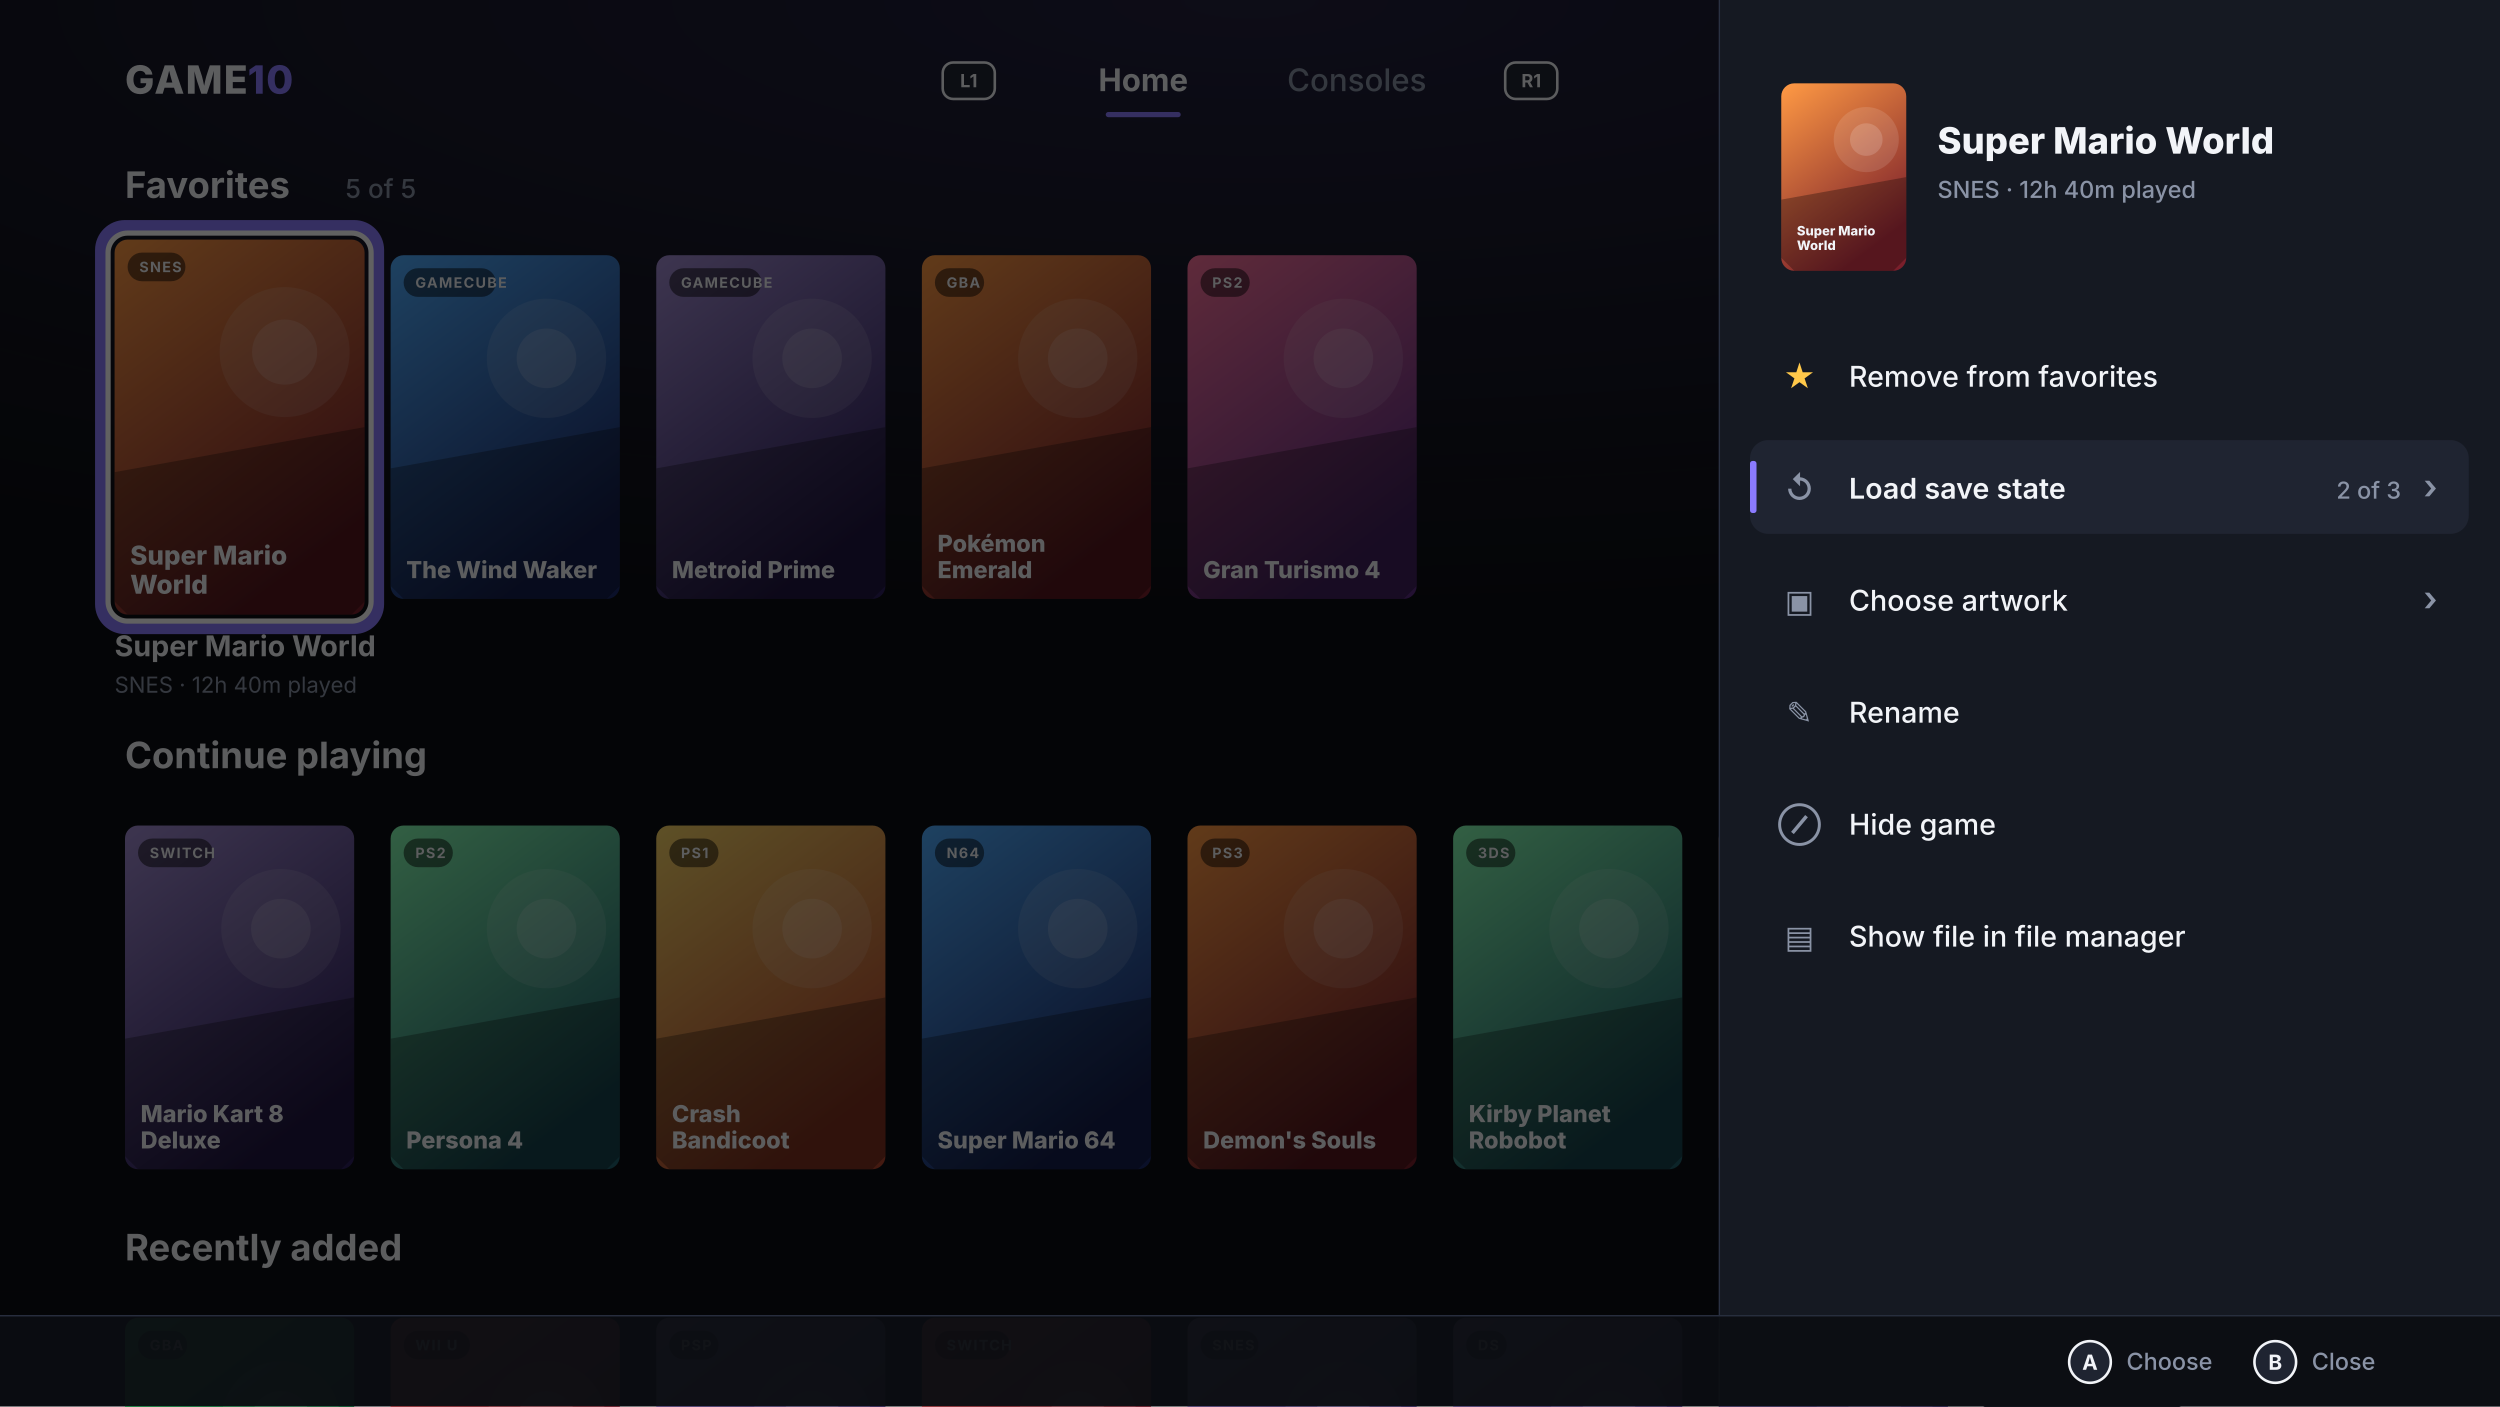
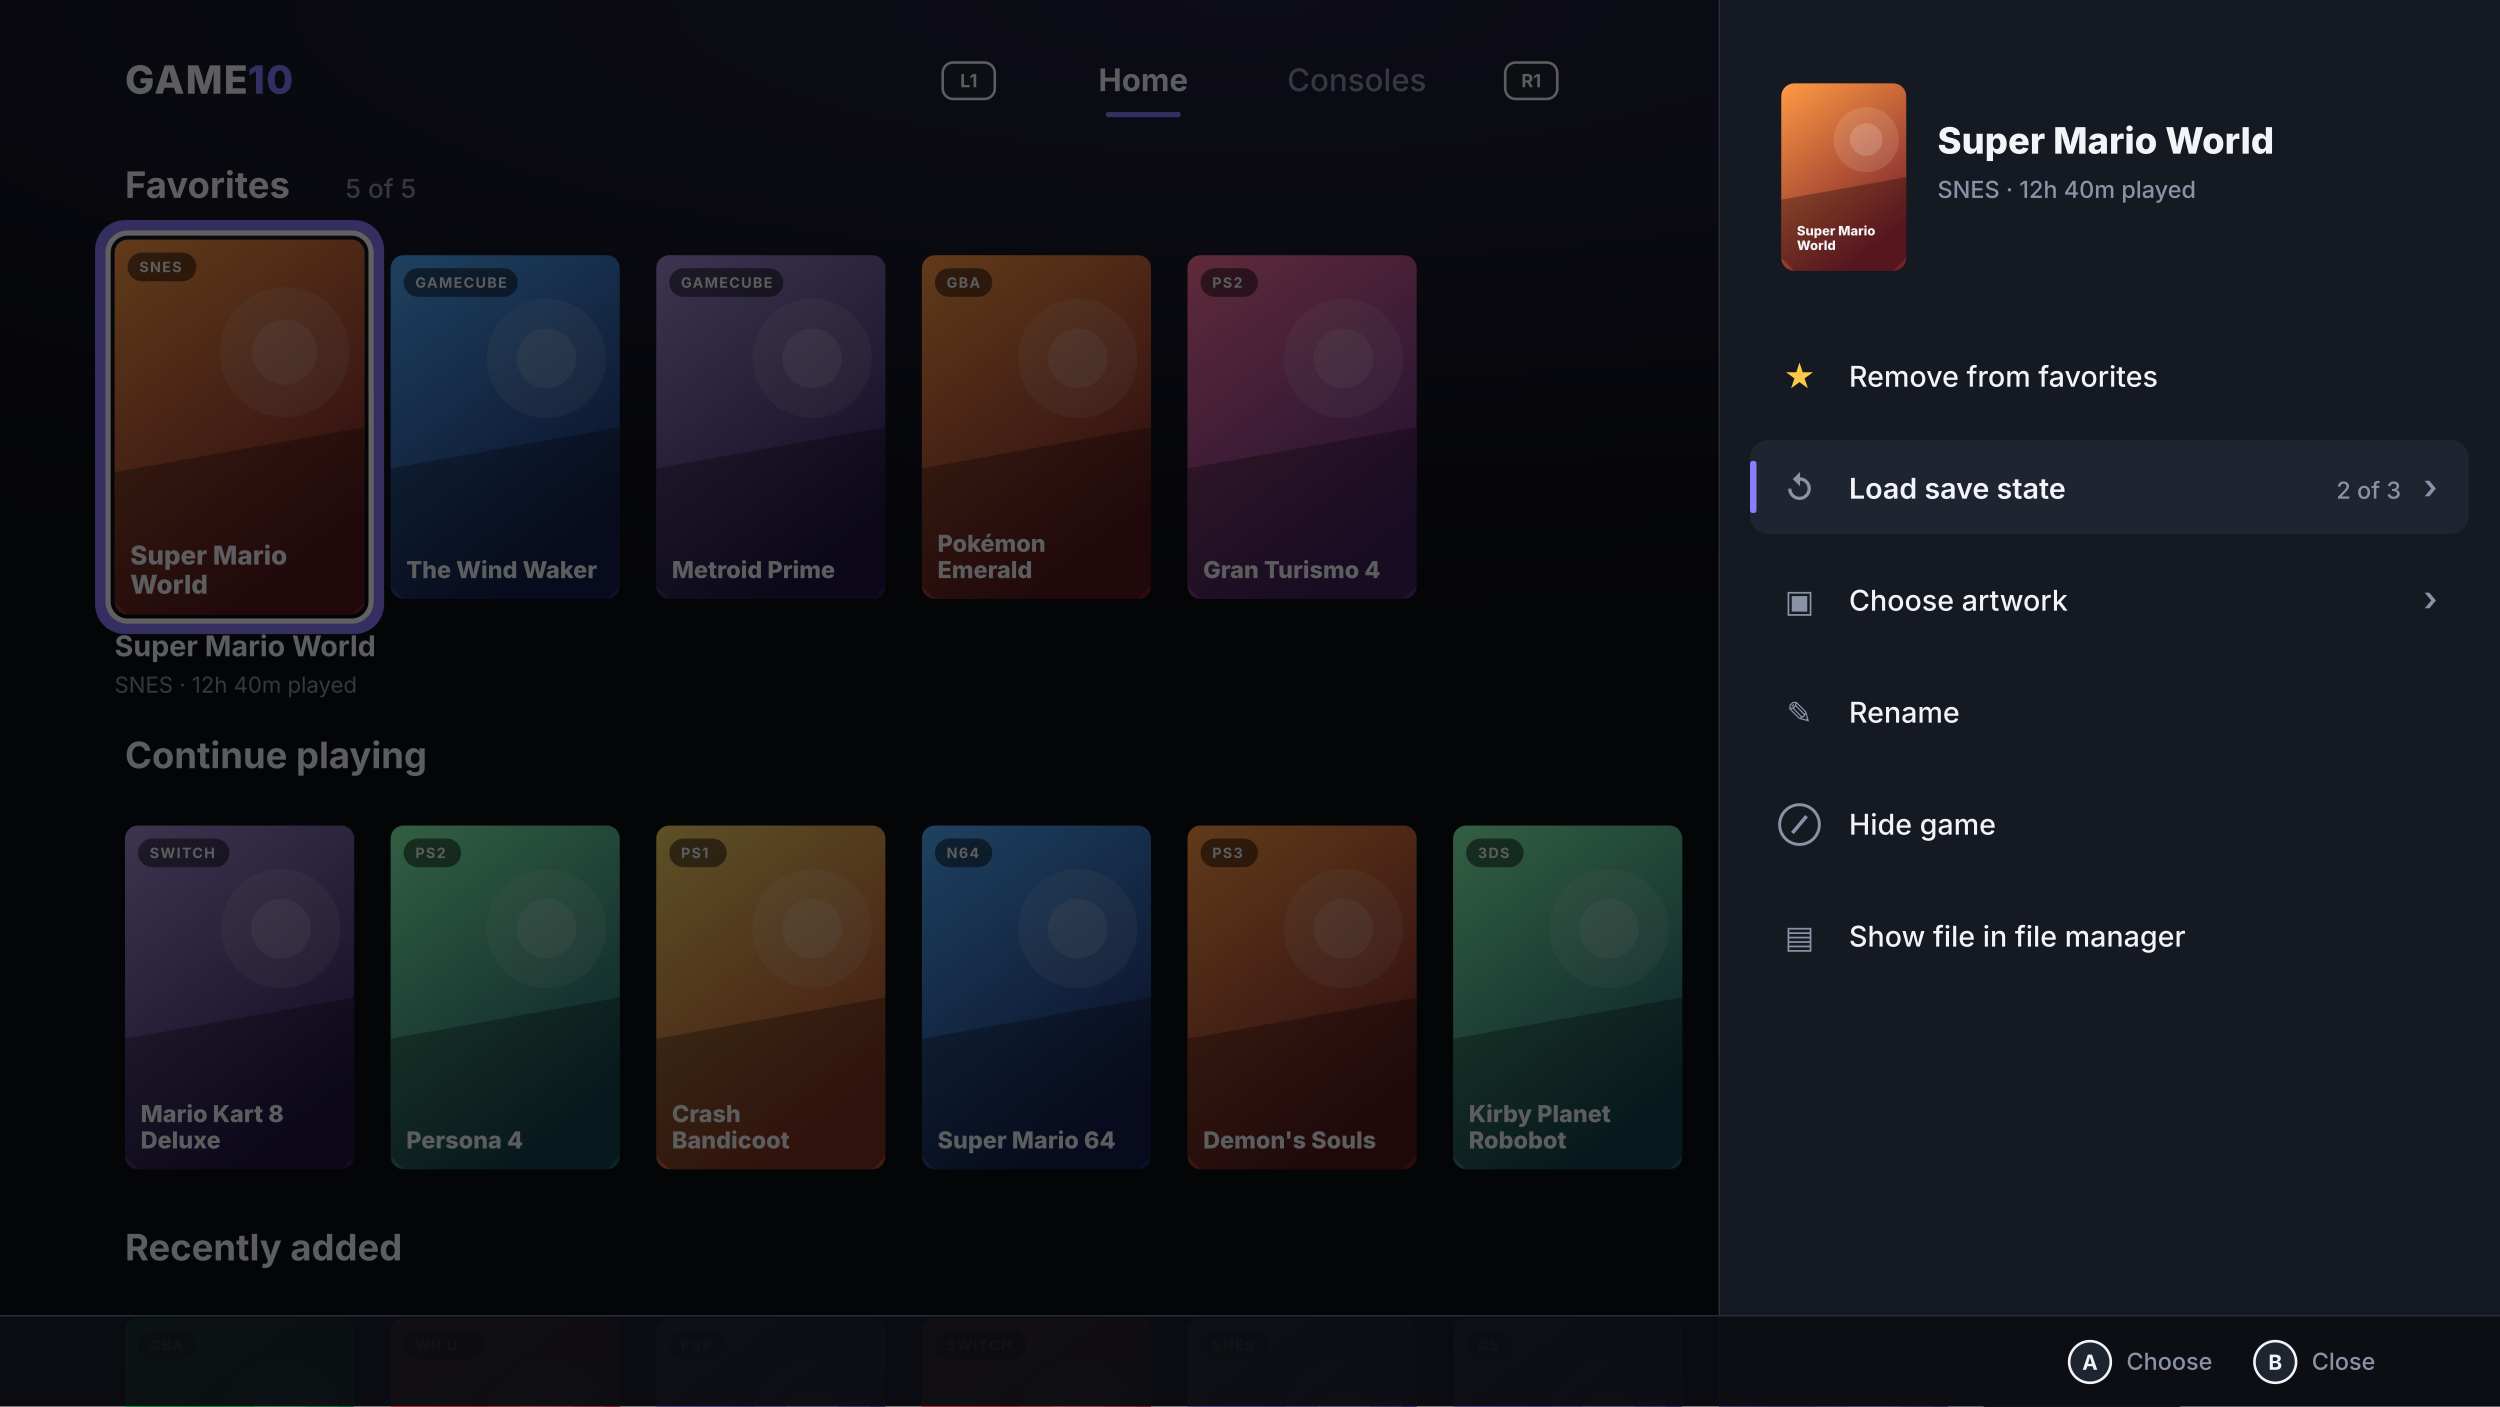
<svg xmlns="http://www.w3.org/2000/svg" width="1920" height="1080" viewBox="0 0 1920 1080">
  <defs>
    <radialGradient id="rg1" cx="0.5" cy="0" r="0.9">
      <stop offset="0" stop-color="#8B7BFF" stop-opacity="0.18" />
      <stop offset="1" stop-color="#8B7BFF" stop-opacity="0" />
    </radialGradient>
    <linearGradient id="lg2" x1="0" y1="0" x2="0.5" y2="1">
      <stop offset="0" stop-color="#FF9A44" stop-opacity="1" />
      <stop offset="1" stop-color="#7A1F2B" stop-opacity="1" />
    </linearGradient>
    <linearGradient id="lg3" x1="0" y1="0" x2="0.5" y2="1">
      <stop offset="0" stop-color="#4FACFE" stop-opacity="1" />
      <stop offset="1" stop-color="#1B2A6B" stop-opacity="1" />
    </linearGradient>
    <linearGradient id="lg4" x1="0" y1="0" x2="0.5" y2="1">
      <stop offset="0" stop-color="#A18CD1" stop-opacity="1" />
      <stop offset="1" stop-color="#2E1F5E" stop-opacity="1" />
    </linearGradient>
    <linearGradient id="lg5" x1="0" y1="0" x2="0.5" y2="1">
      <stop offset="0" stop-color="#FF9A44" stop-opacity="1" />
      <stop offset="1" stop-color="#7A1F2B" stop-opacity="1" />
    </linearGradient>
    <linearGradient id="lg6" x1="0" y1="0" x2="0.5" y2="1">
      <stop offset="0" stop-color="#FA709A" stop-opacity="1" />
      <stop offset="1" stop-color="#5B2C83" stop-opacity="1" />
    </linearGradient>
    <linearGradient id="lg7" x1="0" y1="0" x2="0.5" y2="1">
      <stop offset="0" stop-color="#A18CD1" stop-opacity="1" />
      <stop offset="1" stop-color="#2E1F5E" stop-opacity="1" />
    </linearGradient>
    <linearGradient id="lg8" x1="0" y1="0" x2="0.5" y2="1">
      <stop offset="0" stop-color="#84FAB0" stop-opacity="1" />
      <stop offset="1" stop-color="#1F5F6B" stop-opacity="1" />
    </linearGradient>
    <linearGradient id="lg9" x1="0" y1="0" x2="0.5" y2="1">
      <stop offset="0" stop-color="#F6D365" stop-opacity="1" />
      <stop offset="1" stop-color="#B3452C" stop-opacity="1" />
    </linearGradient>
    <linearGradient id="lg10" x1="0" y1="0" x2="0.5" y2="1">
      <stop offset="0" stop-color="#4FACFE" stop-opacity="1" />
      <stop offset="1" stop-color="#1B2A6B" stop-opacity="1" />
    </linearGradient>
    <linearGradient id="lg11" x1="0" y1="0" x2="0.5" y2="1">
      <stop offset="0" stop-color="#FF9A44" stop-opacity="1" />
      <stop offset="1" stop-color="#7A1F2B" stop-opacity="1" />
    </linearGradient>
    <linearGradient id="lg12" x1="0" y1="0" x2="0.5" y2="1">
      <stop offset="0" stop-color="#84FAB0" stop-opacity="1" />
      <stop offset="1" stop-color="#1F5F6B" stop-opacity="1" />
    </linearGradient>
    <linearGradient id="lg13" x1="0" y1="0" x2="0.5" y2="1">
      <stop offset="0" stop-color="#FCCB90" stop-opacity="1" />
      <stop offset="1" stop-color="#8E3B46" stop-opacity="1" />
    </linearGradient>
    <linearGradient id="lg14" x1="0" y1="0" x2="0.5" y2="1">
      <stop offset="0" stop-color="#43E97B" stop-opacity="1" />
      <stop offset="1" stop-color="#0F4C3A" stop-opacity="1" />
    </linearGradient>
    <linearGradient id="lg15" x1="0" y1="0" x2="0.5" y2="1">
      <stop offset="0" stop-color="#FF6B6B" stop-opacity="1" />
      <stop offset="1" stop-color="#6B1D3A" stop-opacity="1" />
    </linearGradient>
    <linearGradient id="lg16" x1="0" y1="0" x2="0.5" y2="1">
      <stop offset="0" stop-color="#A18CD1" stop-opacity="1" />
      <stop offset="1" stop-color="#2E1F5E" stop-opacity="1" />
    </linearGradient>
    <linearGradient id="lg17" x1="0" y1="0" x2="0.5" y2="1">
      <stop offset="0" stop-color="#FF6B6B" stop-opacity="1" />
      <stop offset="1" stop-color="#6B1D3A" stop-opacity="1" />
    </linearGradient>
    <linearGradient id="lg18" x1="0" y1="0" x2="0.5" y2="1">
      <stop offset="0" stop-color="#A18CD1" stop-opacity="1" />
      <stop offset="1" stop-color="#2E1F5E" stop-opacity="1" />
    </linearGradient>
    <linearGradient id="lg19" x1="0" y1="0" x2="0.5" y2="1">
      <stop offset="0" stop-color="#A18CD1" stop-opacity="1" />
      <stop offset="1" stop-color="#2E1F5E" stop-opacity="1" />
    </linearGradient>
    <linearGradient id="lg20" x1="0" y1="0" x2="0.5" y2="1">
      <stop offset="0" stop-color="#A18CD1" stop-opacity="1" />
      <stop offset="1" stop-color="#2E1F5E" stop-opacity="1" />
    </linearGradient>
    <linearGradient id="lg21" x1="0" y1="0" x2="0" y2="1">
      <stop offset="0" stop-color="#0B0D12" stop-opacity="0" />
      <stop offset="1" stop-color="#0B0D12" stop-opacity="1" />
    </linearGradient>
    <linearGradient id="lg22" x1="0" y1="0" x2="0.5" y2="1">
      <stop offset="0" stop-color="#FF9A44" stop-opacity="1" />
      <stop offset="1" stop-color="#7A1F2B" stop-opacity="1" />
    </linearGradient>
  </defs>
  <rect x="0.0" y="0.0" width="1920.0" height="1080.0" rx="0" fill="#0B0D12" fill-opacity="1" />
  <rect x="0.0" y="0.0" width="1920.0" height="520.0" rx="0" fill="url(#rg1)" fill-opacity="1" />
  <text x="96" y="72" font-family="Inter, 'Helvetica Neue', Arial, sans-serif" font-size="30" font-weight="800" fill="#F2F4F8" letter-spacing="1">GAME<tspan fill="#8B7BFF">10</tspan>
  </text>
  <rect x="724.0" y="48.0" width="40.0" height="28.0" rx="8" fill="#1F2431" fill-opacity="1" stroke="#F2F4F8" stroke-width="2" />
  <text x="744.0" y="67.0" font-family="Inter, 'Helvetica Neue', Arial, sans-serif" font-size="14" font-weight="700" fill="#F2F4F8" fill-opacity="1" text-anchor="middle" letter-spacing="0">L1</text>
  <rect x="1156.0" y="48.0" width="40.0" height="28.0" rx="8" fill="#1F2431" fill-opacity="1" stroke="#F2F4F8" stroke-width="2" />
  <text x="1176.0" y="67.0" font-family="Inter, 'Helvetica Neue', Arial, sans-serif" font-size="14" font-weight="700" fill="#F2F4F8" fill-opacity="1" text-anchor="middle" letter-spacing="0">R1</text>
  <text x="878.0" y="70.0" font-family="Inter, 'Helvetica Neue', Arial, sans-serif" font-size="24" font-weight="700" fill="#F2F4F8" fill-opacity="1" text-anchor="middle" letter-spacing="0">Home</text>
  <rect x="849.2" y="86.0" width="57.6" height="4.0" rx="2" fill="#8B7BFF" fill-opacity="1" />
  <text x="1042.0" y="70.0" font-family="Inter, 'Helvetica Neue', Arial, sans-serif" font-size="24" font-weight="500" fill="#8A93A6" fill-opacity="1" text-anchor="middle" letter-spacing="0">Consoles</text>
  <rect x="1384.0" y="44.0" width="330.0" height="48.0" rx="24" fill="#151922" fill-opacity="1" stroke="#2A3142" stroke-width="1" />
  <circle cx="1414.0" cy="66.0" r="8.0" fill="none" fill-opacity="1" stroke="#8A93A6" stroke-width="2.5" />
  <line x1="1420" y1="72" x2="1426" y2="78" stroke="#8A93A6" stroke-width="2.5" stroke-linecap="round" />
  <text x="1436.0" y="74.0" font-family="Inter, 'Helvetica Neue', Arial, sans-serif" font-size="18" font-weight="400" fill="#8A93A6" fill-opacity="1" text-anchor="start" letter-spacing="0">Search games</text>
  <rect x="1660.0" y="54.0" width="40.0" height="28.0" rx="8" fill="#1F2431" fill-opacity="1" stroke="#F2F4F8" stroke-width="2" />
  <text x="1680.0" y="73.0" font-family="Inter, 'Helvetica Neue', Arial, sans-serif" font-size="14" font-weight="700" fill="#F2F4F8" fill-opacity="1" text-anchor="middle" letter-spacing="0">L3</text>
  <rect x="1583.6" y="54.0" width="68.4" height="28.0" rx="8" fill="#1F2431" fill-opacity="1" stroke="#F2F4F8" stroke-width="2" />
  <text x="1617.8" y="73.0" font-family="Inter, 'Helvetica Neue', Arial, sans-serif" font-size="14" font-weight="700" fill="#F2F4F8" fill-opacity="1" text-anchor="middle" letter-spacing="0">Ctrl F</text>
  <text x="1824.0" y="76.0" font-family="Inter, 'Helvetica Neue', Arial, sans-serif" font-size="24" font-weight="600" fill="#F2F4F8" fill-opacity="1" text-anchor="end" letter-spacing="0">21:42</text>
  <rect x="78.0" y="174.0" width="212.0" height="308.0" rx="18" fill="none" fill-opacity="0.4" stroke="#8B7BFF" stroke-width="10" />
  <rect x="83.0" y="179.0" width="202.0" height="298.0" rx="15" fill="none" fill-opacity="1" stroke="#FFFFFF" stroke-width="4" />
  <rect x="88.0" y="184.0" width="192.0" height="288.0" rx="10" fill="url(#lg2)" fill-opacity="1" />
  <circle cx="218.6" cy="270.4" r="49.9" fill="#FFFFFF" fill-opacity="0.12" />
  <circle cx="218.6" cy="270.4" r="25.0" fill="#FFFFFF" fill-opacity="0.16" />
  <polygon points="88,362.6 280,328.0 280,462.0 270,472.0 98,472.0 88,462.0" fill="#000000" fill-opacity=".3" />
  <text x="100.0" y="433.6" font-family="Inter, 'Helvetica Neue', Arial, sans-serif" font-size="20" font-weight="800" fill="#F2F4F8" fill-opacity="1" text-anchor="start" letter-spacing="0">Super Mario</text>
  <text x="100.0" y="456.0" font-family="Inter, 'Helvetica Neue', Arial, sans-serif" font-size="20" font-weight="800" fill="#F2F4F8" fill-opacity="1" text-anchor="start" letter-spacing="0">World</text>
-   <rect x="98.0" y="194.0" width="44.4" height="22.0" rx="11" fill="#000000" fill-opacity="0.5" />
+   <rect x="98.0" y="194.0" width="52.8" height="22.0" rx="11" fill="#000000" fill-opacity="0.5" />
  <text x="107.0" y="209.0" font-family="Inter, 'Helvetica Neue', Arial, sans-serif" font-size="11" font-weight="700" fill="#F2F4F8" fill-opacity="1" text-anchor="start" letter-spacing="1">SNES</text>
  <text x="88.0" y="504.0" font-family="Inter, 'Helvetica Neue', Arial, sans-serif" font-size="22" font-weight="700" fill="#F2F4F8" fill-opacity="1" text-anchor="start" letter-spacing="0">Super Mario World</text>
  <text x="88.0" y="532.0" font-family="Inter, 'Helvetica Neue', Arial, sans-serif" font-size="17" font-weight="400" fill="#8A93A6" fill-opacity="1" text-anchor="start" letter-spacing="0">SNES · 12h 40m played</text>
  <rect x="300.0" y="196.0" width="176.0" height="264.0" rx="10" fill="url(#lg3)" fill-opacity="1" />
  <circle cx="419.7" cy="275.2" r="45.8" fill="#FFFFFF" fill-opacity="0.12" />
  <circle cx="419.7" cy="275.2" r="22.9" fill="#FFFFFF" fill-opacity="0.16" />
  <polygon points="300,359.7 476,328.0 476,450.0 466,460.0 310,460.0 300,450.0" fill="#000000" fill-opacity=".3" />
  <text x="312.0" y="444.0" font-family="Inter, 'Helvetica Neue', Arial, sans-serif" font-size="18" font-weight="800" fill="#F2F4F8" fill-opacity="1" text-anchor="start" letter-spacing="0">The Wind Waker</text>
-   <rect x="310.0" y="206.0" width="70.8" height="22.0" rx="11" fill="#000000" fill-opacity="0.5" />
+   <rect x="310.0" y="206.0" width="87.6" height="22.0" rx="11" fill="#000000" fill-opacity="0.5" />
  <text x="319.0" y="221.0" font-family="Inter, 'Helvetica Neue', Arial, sans-serif" font-size="11" font-weight="700" fill="#F2F4F8" fill-opacity="1" text-anchor="start" letter-spacing="1">GAMECUBE</text>
  <rect x="504.0" y="196.0" width="176.0" height="264.0" rx="10" fill="url(#lg4)" fill-opacity="1" />
  <circle cx="623.7" cy="275.2" r="45.8" fill="#FFFFFF" fill-opacity="0.12" />
  <circle cx="623.7" cy="275.2" r="22.9" fill="#FFFFFF" fill-opacity="0.16" />
  <polygon points="504,359.7 680,328.0 680,450.0 670,460.0 514,460.0 504,450.0" fill="#000000" fill-opacity=".3" />
  <text x="516.0" y="444.0" font-family="Inter, 'Helvetica Neue', Arial, sans-serif" font-size="18" font-weight="800" fill="#F2F4F8" fill-opacity="1" text-anchor="start" letter-spacing="0">Metroid Prime</text>
-   <rect x="514.0" y="206.0" width="70.8" height="22.0" rx="11" fill="#000000" fill-opacity="0.5" />
+   <rect x="514.0" y="206.0" width="87.6" height="22.0" rx="11" fill="#000000" fill-opacity="0.5" />
  <text x="523.0" y="221.0" font-family="Inter, 'Helvetica Neue', Arial, sans-serif" font-size="11" font-weight="700" fill="#F2F4F8" fill-opacity="1" text-anchor="start" letter-spacing="1">GAMECUBE</text>
  <rect x="708.0" y="196.0" width="176.0" height="264.0" rx="10" fill="url(#lg5)" fill-opacity="1" />
  <circle cx="827.7" cy="275.2" r="45.8" fill="#FFFFFF" fill-opacity="0.12" />
  <circle cx="827.7" cy="275.2" r="22.9" fill="#FFFFFF" fill-opacity="0.16" />
  <polygon points="708,359.7 884,328.0 884,450.0 874,460.0 718,460.0 708,450.0" fill="#000000" fill-opacity=".3" />
  <text x="720.0" y="423.8" font-family="Inter, 'Helvetica Neue', Arial, sans-serif" font-size="18" font-weight="800" fill="#F2F4F8" fill-opacity="1" text-anchor="start" letter-spacing="0">Pokémon</text>
  <text x="720.0" y="444.0" font-family="Inter, 'Helvetica Neue', Arial, sans-serif" font-size="18" font-weight="800" fill="#F2F4F8" fill-opacity="1" text-anchor="start" letter-spacing="0">Emerald</text>
-   <rect x="718.0" y="206.0" width="37.8" height="22.0" rx="11" fill="#000000" fill-opacity="0.5" />
+   <rect x="718.0" y="206.0" width="44.1" height="22.0" rx="11" fill="#000000" fill-opacity="0.5" />
  <text x="727.0" y="221.0" font-family="Inter, 'Helvetica Neue', Arial, sans-serif" font-size="11" font-weight="700" fill="#F2F4F8" fill-opacity="1" text-anchor="start" letter-spacing="1">GBA</text>
  <rect x="912.0" y="196.0" width="176.0" height="264.0" rx="10" fill="url(#lg6)" fill-opacity="1" />
  <circle cx="1031.7" cy="275.2" r="45.8" fill="#FFFFFF" fill-opacity="0.12" />
  <circle cx="1031.7" cy="275.2" r="22.9" fill="#FFFFFF" fill-opacity="0.16" />
  <polygon points="912,359.7 1088,328.0 1088,450.0 1078,460.0 922,460.0 912,450.0" fill="#000000" fill-opacity=".3" />
  <text x="924.0" y="444.0" font-family="Inter, 'Helvetica Neue', Arial, sans-serif" font-size="18" font-weight="800" fill="#F2F4F8" fill-opacity="1" text-anchor="start" letter-spacing="0">Gran Turismo 4</text>
-   <rect x="922.0" y="206.0" width="37.8" height="22.0" rx="11" fill="#000000" fill-opacity="0.5" />
+   <rect x="922.0" y="206.0" width="44.1" height="22.0" rx="11" fill="#000000" fill-opacity="0.5" />
  <text x="931.0" y="221.0" font-family="Inter, 'Helvetica Neue', Arial, sans-serif" font-size="11" font-weight="700" fill="#F2F4F8" fill-opacity="1" text-anchor="start" letter-spacing="1">PS2</text>
  <rect x="96.0" y="634.0" width="176.0" height="264.0" rx="10" fill="url(#lg7)" fill-opacity="1" />
  <circle cx="215.7" cy="713.2" r="45.8" fill="#FFFFFF" fill-opacity="0.12" />
  <circle cx="215.7" cy="713.2" r="22.9" fill="#FFFFFF" fill-opacity="0.16" />
  <polygon points="96,797.7 272,766.0 272,888.0 262,898.0 106,898.0 96,888.0" fill="#000000" fill-opacity=".3" />
  <text x="108.0" y="861.8" font-family="Inter, 'Helvetica Neue', Arial, sans-serif" font-size="18" font-weight="800" fill="#F2F4F8" fill-opacity="1" text-anchor="start" letter-spacing="0">Mario Kart 8</text>
  <text x="108.0" y="882.0" font-family="Inter, 'Helvetica Neue', Arial, sans-serif" font-size="18" font-weight="800" fill="#F2F4F8" fill-opacity="1" text-anchor="start" letter-spacing="0">Deluxe</text>
-   <rect x="106.0" y="644.0" width="57.6" height="22.0" rx="11" fill="#000000" fill-opacity="0.5" />
+   <rect x="106.0" y="644.0" width="70.2" height="22.0" rx="11" fill="#000000" fill-opacity="0.5" />
  <text x="115.0" y="659.0" font-family="Inter, 'Helvetica Neue', Arial, sans-serif" font-size="11" font-weight="700" fill="#F2F4F8" fill-opacity="1" text-anchor="start" letter-spacing="1">SWITCH</text>
  <rect x="300.0" y="634.0" width="176.0" height="264.0" rx="10" fill="url(#lg8)" fill-opacity="1" />
  <circle cx="419.7" cy="713.2" r="45.8" fill="#FFFFFF" fill-opacity="0.12" />
  <circle cx="419.7" cy="713.2" r="22.9" fill="#FFFFFF" fill-opacity="0.16" />
  <polygon points="300,797.7 476,766.0 476,888.0 466,898.0 310,898.0 300,888.0" fill="#000000" fill-opacity=".3" />
  <text x="312.0" y="882.0" font-family="Inter, 'Helvetica Neue', Arial, sans-serif" font-size="18" font-weight="800" fill="#F2F4F8" fill-opacity="1" text-anchor="start" letter-spacing="0">Persona 4</text>
-   <rect x="310.0" y="644.0" width="37.8" height="22.0" rx="11" fill="#000000" fill-opacity="0.5" />
+   <rect x="310.0" y="644.0" width="44.1" height="22.0" rx="11" fill="#000000" fill-opacity="0.5" />
  <text x="319.0" y="659.0" font-family="Inter, 'Helvetica Neue', Arial, sans-serif" font-size="11" font-weight="700" fill="#F2F4F8" fill-opacity="1" text-anchor="start" letter-spacing="1">PS2</text>
  <rect x="504.0" y="634.0" width="176.0" height="264.0" rx="10" fill="url(#lg9)" fill-opacity="1" />
  <circle cx="623.7" cy="713.2" r="45.8" fill="#FFFFFF" fill-opacity="0.12" />
  <circle cx="623.7" cy="713.2" r="22.9" fill="#FFFFFF" fill-opacity="0.16" />
  <polygon points="504,797.7 680,766.0 680,888.0 670,898.0 514,898.0 504,888.0" fill="#000000" fill-opacity=".3" />
  <text x="516.0" y="861.8" font-family="Inter, 'Helvetica Neue', Arial, sans-serif" font-size="18" font-weight="800" fill="#F2F4F8" fill-opacity="1" text-anchor="start" letter-spacing="0">Crash</text>
  <text x="516.0" y="882.0" font-family="Inter, 'Helvetica Neue', Arial, sans-serif" font-size="18" font-weight="800" fill="#F2F4F8" fill-opacity="1" text-anchor="start" letter-spacing="0">Bandicoot</text>
-   <rect x="514.0" y="644.0" width="37.8" height="22.0" rx="11" fill="#000000" fill-opacity="0.5" />
+   <rect x="514.0" y="644.0" width="44.1" height="22.0" rx="11" fill="#000000" fill-opacity="0.5" />
  <text x="523.0" y="659.0" font-family="Inter, 'Helvetica Neue', Arial, sans-serif" font-size="11" font-weight="700" fill="#F2F4F8" fill-opacity="1" text-anchor="start" letter-spacing="1">PS1</text>
  <rect x="708.0" y="634.0" width="176.0" height="264.0" rx="10" fill="url(#lg10)" fill-opacity="1" />
  <circle cx="827.7" cy="713.2" r="45.8" fill="#FFFFFF" fill-opacity="0.12" />
  <circle cx="827.7" cy="713.2" r="22.9" fill="#FFFFFF" fill-opacity="0.16" />
  <polygon points="708,797.7 884,766.0 884,888.0 874,898.0 718,898.0 708,888.0" fill="#000000" fill-opacity=".3" />
  <text x="720.0" y="882.0" font-family="Inter, 'Helvetica Neue', Arial, sans-serif" font-size="18" font-weight="800" fill="#F2F4F8" fill-opacity="1" text-anchor="start" letter-spacing="0">Super Mario 64</text>
-   <rect x="718.0" y="644.0" width="37.8" height="22.0" rx="11" fill="#000000" fill-opacity="0.5" />
+   <rect x="718.0" y="644.0" width="44.1" height="22.0" rx="11" fill="#000000" fill-opacity="0.5" />
  <text x="727.0" y="659.0" font-family="Inter, 'Helvetica Neue', Arial, sans-serif" font-size="11" font-weight="700" fill="#F2F4F8" fill-opacity="1" text-anchor="start" letter-spacing="1">N64</text>
  <rect x="912.0" y="634.0" width="176.0" height="264.0" rx="10" fill="url(#lg11)" fill-opacity="1" />
  <circle cx="1031.7" cy="713.2" r="45.8" fill="#FFFFFF" fill-opacity="0.12" />
  <circle cx="1031.7" cy="713.2" r="22.9" fill="#FFFFFF" fill-opacity="0.16" />
  <polygon points="912,797.7 1088,766.0 1088,888.0 1078,898.0 922,898.0 912,888.0" fill="#000000" fill-opacity=".3" />
  <text x="924.0" y="882.0" font-family="Inter, 'Helvetica Neue', Arial, sans-serif" font-size="18" font-weight="800" fill="#F2F4F8" fill-opacity="1" text-anchor="start" letter-spacing="0">Demon's Souls</text>
-   <rect x="922.0" y="644.0" width="37.8" height="22.0" rx="11" fill="#000000" fill-opacity="0.5" />
+   <rect x="922.0" y="644.0" width="44.1" height="22.0" rx="11" fill="#000000" fill-opacity="0.5" />
  <text x="931.0" y="659.0" font-family="Inter, 'Helvetica Neue', Arial, sans-serif" font-size="11" font-weight="700" fill="#F2F4F8" fill-opacity="1" text-anchor="start" letter-spacing="1">PS3</text>
  <rect x="1116.0" y="634.0" width="176.0" height="264.0" rx="10" fill="url(#lg12)" fill-opacity="1" />
  <circle cx="1235.7" cy="713.2" r="45.8" fill="#FFFFFF" fill-opacity="0.12" />
  <circle cx="1235.7" cy="713.2" r="22.9" fill="#FFFFFF" fill-opacity="0.16" />
  <polygon points="1116,797.7 1292,766.0 1292,888.0 1282,898.0 1126,898.0 1116,888.0" fill="#000000" fill-opacity=".3" />
  <text x="1128.0" y="861.8" font-family="Inter, 'Helvetica Neue', Arial, sans-serif" font-size="18" font-weight="800" fill="#F2F4F8" fill-opacity="1" text-anchor="start" letter-spacing="0">Kirby Planet</text>
  <text x="1128.0" y="882.0" font-family="Inter, 'Helvetica Neue', Arial, sans-serif" font-size="18" font-weight="800" fill="#F2F4F8" fill-opacity="1" text-anchor="start" letter-spacing="0">Robobot</text>
-   <rect x="1126.0" y="644.0" width="37.8" height="22.0" rx="11" fill="#000000" fill-opacity="0.5" />
+   <rect x="1126.0" y="644.0" width="44.1" height="22.0" rx="11" fill="#000000" fill-opacity="0.5" />
  <text x="1135.0" y="659.0" font-family="Inter, 'Helvetica Neue', Arial, sans-serif" font-size="11" font-weight="700" fill="#F2F4F8" fill-opacity="1" text-anchor="start" letter-spacing="1">3DS</text>
  <rect x="1320.0" y="634.0" width="176.0" height="264.0" rx="10" fill="url(#lg13)" fill-opacity="1" />
  <circle cx="1439.7" cy="713.2" r="45.8" fill="#FFFFFF" fill-opacity="0.12" />
  <circle cx="1439.7" cy="713.2" r="22.9" fill="#FFFFFF" fill-opacity="0.16" />
  <polygon points="1320,797.7 1496,766.0 1496,888.0 1486,898.0 1330,898.0 1320,888.0" fill="#000000" fill-opacity=".3" />
  <text x="1332.0" y="882.0" font-family="Inter, 'Helvetica Neue', Arial, sans-serif" font-size="18" font-weight="800" fill="#F2F4F8" fill-opacity="1" text-anchor="start" letter-spacing="0">Bloodborne</text>
-   <rect x="1330.0" y="644.0" width="37.8" height="22.0" rx="11" fill="#000000" fill-opacity="0.5" />
+   <rect x="1330.0" y="644.0" width="44.1" height="22.0" rx="11" fill="#000000" fill-opacity="0.5" />
  <text x="1339.0" y="659.0" font-family="Inter, 'Helvetica Neue', Arial, sans-serif" font-size="11" font-weight="700" fill="#F2F4F8" fill-opacity="1" text-anchor="start" letter-spacing="1">PS4</text>
  <rect x="1524.0" y="634.0" width="150.0" height="264.0" rx="10" fill="#151922" fill-opacity="1" stroke="#2A3142" stroke-width="1" />
  <circle cx="1599.0" cy="742.0" r="26.0" fill="#1F2431" fill-opacity="1" />
  <path d="M1593.0,730.0 l12,12 l-12,12" fill="none" stroke="#F2F4F8" stroke-width="3" stroke-linecap="round" stroke-linejoin="round" />
  <text x="1599.0" y="796.0" font-family="Inter, 'Helvetica Neue', Arial, sans-serif" font-size="18" font-weight="600" fill="#F2F4F8" fill-opacity="1" text-anchor="middle" letter-spacing="0">See all</text>
  <text x="1599.0" y="820.0" font-family="Inter, 'Helvetica Neue', Arial, sans-serif" font-size="15" font-weight="400" fill="#8A93A6" fill-opacity="1" text-anchor="middle" letter-spacing="0">23 games</text>
  <rect x="96.0" y="1012.0" width="176.0" height="264.0" rx="10" fill="url(#lg14)" fill-opacity="1" />
  <circle cx="215.7" cy="1091.2" r="45.8" fill="#FFFFFF" fill-opacity="0.12" />
  <circle cx="215.7" cy="1091.2" r="22.9" fill="#FFFFFF" fill-opacity="0.16" />
  <polygon points="96,1175.7 272,1144.0 272,1266.0 262,1276.0 106,1276.0 96,1266.0" fill="#000000" fill-opacity=".3" />
  <text x="108.0" y="1260.0" font-family="Inter, 'Helvetica Neue', Arial, sans-serif" font-size="18" font-weight="800" fill="#F2F4F8" fill-opacity="1" text-anchor="start" letter-spacing="0">Aria of Sorrow</text>
-   <rect x="106.0" y="1022.0" width="37.8" height="22.0" rx="11" fill="#000000" fill-opacity="0.5" />
+   <rect x="106.0" y="1022.0" width="44.1" height="22.0" rx="11" fill="#000000" fill-opacity="0.5" />
  <text x="115.0" y="1037.0" font-family="Inter, 'Helvetica Neue', Arial, sans-serif" font-size="11" font-weight="700" fill="#F2F4F8" fill-opacity="1" text-anchor="start" letter-spacing="1">GBA</text>
  <rect x="300.0" y="1012.0" width="176.0" height="264.0" rx="10" fill="url(#lg15)" fill-opacity="1" />
  <circle cx="419.7" cy="1091.2" r="45.8" fill="#FFFFFF" fill-opacity="0.12" />
  <circle cx="419.7" cy="1091.2" r="22.9" fill="#FFFFFF" fill-opacity="0.16" />
  <polygon points="300,1175.7 476,1144.0 476,1266.0 466,1276.0 310,1276.0 300,1266.0" fill="#000000" fill-opacity=".3" />
  <text x="312.0" y="1239.8" font-family="Inter, 'Helvetica Neue', Arial, sans-serif" font-size="18" font-weight="800" fill="#F2F4F8" fill-opacity="1" text-anchor="start" letter-spacing="0">Xenoblade</text>
  <text x="312.0" y="1260.0" font-family="Inter, 'Helvetica Neue', Arial, sans-serif" font-size="18" font-weight="800" fill="#F2F4F8" fill-opacity="1" text-anchor="start" letter-spacing="0">Chronicles X</text>
-   <rect x="310.0" y="1022.0" width="51.0" height="22.0" rx="11" fill="#000000" fill-opacity="0.5" />
+   <rect x="310.0" y="1022.0" width="61.5" height="22.0" rx="11" fill="#000000" fill-opacity="0.5" />
  <text x="319.0" y="1037.0" font-family="Inter, 'Helvetica Neue', Arial, sans-serif" font-size="11" font-weight="700" fill="#F2F4F8" fill-opacity="1" text-anchor="start" letter-spacing="1">WII U</text>
  <rect x="504.0" y="1012.0" width="176.0" height="264.0" rx="10" fill="url(#lg16)" fill-opacity="1" />
  <circle cx="623.7" cy="1091.2" r="45.8" fill="#FFFFFF" fill-opacity="0.12" />
  <circle cx="623.7" cy="1091.2" r="22.9" fill="#FFFFFF" fill-opacity="0.16" />
  <polygon points="504,1175.7 680,1144.0 680,1266.0 670,1276.0 514,1276.0 504,1266.0" fill="#000000" fill-opacity=".3" />
  <text x="516.0" y="1239.8" font-family="Inter, 'Helvetica Neue', Arial, sans-serif" font-size="18" font-weight="800" fill="#F2F4F8" fill-opacity="1" text-anchor="start" letter-spacing="0">Monster Hunter</text>
  <text x="516.0" y="1260.0" font-family="Inter, 'Helvetica Neue', Arial, sans-serif" font-size="18" font-weight="800" fill="#F2F4F8" fill-opacity="1" text-anchor="start" letter-spacing="0">Freedom Unite</text>
-   <rect x="514.0" y="1022.0" width="37.8" height="22.0" rx="11" fill="#000000" fill-opacity="0.5" />
+   <rect x="514.0" y="1022.0" width="44.1" height="22.0" rx="11" fill="#000000" fill-opacity="0.5" />
  <text x="523.0" y="1037.0" font-family="Inter, 'Helvetica Neue', Arial, sans-serif" font-size="11" font-weight="700" fill="#F2F4F8" fill-opacity="1" text-anchor="start" letter-spacing="1">PSP</text>
  <rect x="708.0" y="1012.0" width="176.0" height="264.0" rx="10" fill="url(#lg17)" fill-opacity="1" />
  <circle cx="827.7" cy="1091.2" r="45.8" fill="#FFFFFF" fill-opacity="0.12" />
  <circle cx="827.7" cy="1091.2" r="22.9" fill="#FFFFFF" fill-opacity="0.16" />
  <polygon points="708,1175.7 884,1144.0 884,1266.0 874,1276.0 718,1276.0 708,1266.0" fill="#000000" fill-opacity=".3" />
  <text x="720.0" y="1260.0" font-family="Inter, 'Helvetica Neue', Arial, sans-serif" font-size="18" font-weight="800" fill="#F2F4F8" fill-opacity="1" text-anchor="start" letter-spacing="0">Metroid Dread</text>
-   <rect x="718.0" y="1022.0" width="57.6" height="22.0" rx="11" fill="#000000" fill-opacity="0.5" />
+   <rect x="718.0" y="1022.0" width="70.2" height="22.0" rx="11" fill="#000000" fill-opacity="0.5" />
  <text x="727.0" y="1037.0" font-family="Inter, 'Helvetica Neue', Arial, sans-serif" font-size="11" font-weight="700" fill="#F2F4F8" fill-opacity="1" text-anchor="start" letter-spacing="1">SWITCH</text>
  <rect x="912.0" y="1012.0" width="176.0" height="264.0" rx="10" fill="url(#lg18)" fill-opacity="1" />
  <circle cx="1031.7" cy="1091.2" r="45.8" fill="#FFFFFF" fill-opacity="0.12" />
  <circle cx="1031.7" cy="1091.2" r="22.9" fill="#FFFFFF" fill-opacity="0.16" />
  <polygon points="912,1175.7 1088,1144.0 1088,1266.0 1078,1276.0 922,1276.0 912,1266.0" fill="#000000" fill-opacity=".3" />
  <text x="924.0" y="1260.0" font-family="Inter, 'Helvetica Neue', Arial, sans-serif" font-size="18" font-weight="800" fill="#F2F4F8" fill-opacity="1" text-anchor="start" letter-spacing="0">Chrono Trigger</text>
-   <rect x="922.0" y="1022.0" width="44.4" height="22.0" rx="11" fill="#000000" fill-opacity="0.5" />
+   <rect x="922.0" y="1022.0" width="52.8" height="22.0" rx="11" fill="#000000" fill-opacity="0.5" />
  <text x="931.0" y="1037.0" font-family="Inter, 'Helvetica Neue', Arial, sans-serif" font-size="11" font-weight="700" fill="#F2F4F8" fill-opacity="1" text-anchor="start" letter-spacing="1">SNES</text>
  <rect x="1116.0" y="1012.0" width="176.0" height="264.0" rx="10" fill="url(#lg19)" fill-opacity="1" />
  <circle cx="1235.7" cy="1091.2" r="45.8" fill="#FFFFFF" fill-opacity="0.12" />
  <circle cx="1235.7" cy="1091.2" r="22.9" fill="#FFFFFF" fill-opacity="0.16" />
  <polygon points="1116,1175.7 1292,1144.0 1292,1266.0 1282,1276.0 1126,1276.0 1116,1266.0" fill="#000000" fill-opacity=".3" />
  <text x="1128.0" y="1260.0" font-family="Inter, 'Helvetica Neue', Arial, sans-serif" font-size="18" font-weight="800" fill="#F2F4F8" fill-opacity="1" text-anchor="start" letter-spacing="0">Mario Kart DS</text>
-   <rect x="1126.0" y="1022.0" width="31.2" height="22.0" rx="11" fill="#000000" fill-opacity="0.5" />
+   <rect x="1126.0" y="1022.0" width="35.4" height="22.0" rx="11" fill="#000000" fill-opacity="0.5" />
  <text x="1135.0" y="1037.0" font-family="Inter, 'Helvetica Neue', Arial, sans-serif" font-size="11" font-weight="700" fill="#F2F4F8" fill-opacity="1" text-anchor="start" letter-spacing="1">DS</text>
  <rect x="1320.0" y="1012.0" width="176.0" height="264.0" rx="10" fill="url(#lg20)" fill-opacity="1" />
  <circle cx="1439.7" cy="1091.2" r="45.8" fill="#FFFFFF" fill-opacity="0.12" />
  <circle cx="1439.7" cy="1091.2" r="22.9" fill="#FFFFFF" fill-opacity="0.16" />
  <polygon points="1320,1175.7 1496,1144.0 1496,1266.0 1486,1276.0 1330,1276.0 1320,1266.0" fill="#000000" fill-opacity=".3" />
  <text x="1332.0" y="1239.8" font-family="Inter, 'Helvetica Neue', Arial, sans-serif" font-size="18" font-weight="800" fill="#F2F4F8" fill-opacity="1" text-anchor="start" letter-spacing="0">Spyro the</text>
  <text x="1332.0" y="1260.0" font-family="Inter, 'Helvetica Neue', Arial, sans-serif" font-size="18" font-weight="800" fill="#F2F4F8" fill-opacity="1" text-anchor="start" letter-spacing="0">Dragon</text>
-   <rect x="1330.0" y="1022.0" width="37.8" height="22.0" rx="11" fill="#000000" fill-opacity="0.5" />
+   <rect x="1330.0" y="1022.0" width="44.1" height="22.0" rx="11" fill="#000000" fill-opacity="0.5" />
  <text x="1339.0" y="1037.0" font-family="Inter, 'Helvetica Neue', Arial, sans-serif" font-size="11" font-weight="700" fill="#F2F4F8" fill-opacity="1" text-anchor="start" letter-spacing="1">PS1</text>
  <rect x="1524.0" y="1012.0" width="150.0" height="264.0" rx="10" fill="#151922" fill-opacity="1" stroke="#2A3142" stroke-width="1" />
  <circle cx="1599.0" cy="1120.0" r="26.0" fill="#1F2431" fill-opacity="1" />
  <path d="M1593.0,1108.0 l12,12 l-12,12" fill="none" stroke="#F2F4F8" stroke-width="3" stroke-linecap="round" stroke-linejoin="round" />
  <text x="1599.0" y="1174.0" font-family="Inter, 'Helvetica Neue', Arial, sans-serif" font-size="18" font-weight="600" fill="#F2F4F8" fill-opacity="1" text-anchor="middle" letter-spacing="0">See all</text>
  <text x="1599.0" y="1198.0" font-family="Inter, 'Helvetica Neue', Arial, sans-serif" font-size="15" font-weight="400" fill="#8A93A6" fill-opacity="1" text-anchor="middle" letter-spacing="0">20 games</text>
  <rect x="0.0" y="930.0" width="1920.0" height="80.0" rx="0" fill="url(#lg21)" fill-opacity="1" />
  <text x="96.0" y="152.0" font-family="Inter, 'Helvetica Neue', Arial, sans-serif" font-size="28" font-weight="700" fill="#F2F4F8" fill-opacity="1" text-anchor="start" letter-spacing="0">Favorites</text>
  <text x="265.2" y="152.0" font-family="Inter, 'Helvetica Neue', Arial, sans-serif" font-size="20" font-weight="500" fill="#8A93A6" fill-opacity="1" text-anchor="start" letter-spacing="0">5 of 5</text>
  <text x="96.0" y="590.0" font-family="Inter, 'Helvetica Neue', Arial, sans-serif" font-size="28" font-weight="700" fill="#F2F4F8" fill-opacity="1" text-anchor="start" letter-spacing="0">Continue playing</text>
  <text x="96.0" y="968.0" font-family="Inter, 'Helvetica Neue', Arial, sans-serif" font-size="28" font-weight="700" fill="#F2F4F8" fill-opacity="1" text-anchor="start" letter-spacing="0">Recently added</text>
  <rect x="0.0" y="0.0" width="1920.0" height="1080.0" rx="0" fill="#000000" fill-opacity="0.62" />
  <rect x="1320.0" y="0.0" width="600.0" height="1080.0" rx="0" fill="#151922" fill-opacity="1" />
  <rect x="1320.0" y="0.0" width="1.0" height="1080.0" rx="0" fill="#2A3142" fill-opacity="1" />
  <rect x="1368.0" y="64.0" width="96.0" height="144.0" rx="10" fill="url(#lg22)" fill-opacity="1" />
  <circle cx="1433.3" cy="107.2" r="25.0" fill="#FFFFFF" fill-opacity="0.12" />
  <circle cx="1433.3" cy="107.2" r="12.5" fill="#FFFFFF" fill-opacity="0.16" />
  <polygon points="1368,153.3 1464,136.0 1464,198.0 1454,208.0 1378,208.0 1368,198.0" fill="#000000" fill-opacity=".3" />
  <text x="1380.0" y="180.8" font-family="Inter, 'Helvetica Neue', Arial, sans-serif" font-size="10" font-weight="800" fill="#F2F4F8" fill-opacity="1" text-anchor="start" letter-spacing="0">Super Mario</text>
  <text x="1380.0" y="192.0" font-family="Inter, 'Helvetica Neue', Arial, sans-serif" font-size="10" font-weight="800" fill="#F2F4F8" fill-opacity="1" text-anchor="start" letter-spacing="0">World</text>
  <text x="1488.0" y="118.0" font-family="Inter, 'Helvetica Neue', Arial, sans-serif" font-size="28" font-weight="800" fill="#F2F4F8" fill-opacity="1" text-anchor="start" letter-spacing="0">Super Mario World</text>
  <text x="1488.0" y="152.0" font-family="Inter, 'Helvetica Neue', Arial, sans-serif" font-size="18" font-weight="500" fill="#8A93A6" fill-opacity="1" text-anchor="start" letter-spacing="0">SNES  ·  12h 40m played</text>
  <text x="1382.0" y="298.0" font-family="Inter, 'Helvetica Neue', Arial, sans-serif" font-size="24" font-weight="600" fill="#FFC84A" fill-opacity="1" text-anchor="middle" letter-spacing="0">★</text>
  <text x="1420.0" y="297.0" font-family="Inter, 'Helvetica Neue', Arial, sans-serif" font-size="22" font-weight="500" fill="#F2F4F8" fill-opacity="1" text-anchor="start" letter-spacing="0">Remove from favorites</text>
  <rect x="1344.0" y="338.0" width="552.0" height="72.0" rx="14" fill="#1F2431" fill-opacity="1" />
  <rect x="1344.0" y="354.0" width="5.0" height="40.0" rx="2" fill="#8B7BFF" fill-opacity="1" />
  <text x="1382.0" y="384.0" font-family="Inter, 'Helvetica Neue', Arial, sans-serif" font-size="24" font-weight="600" fill="#8A93A6" fill-opacity="1" text-anchor="middle" letter-spacing="0">↺</text>
  <text x="1420.0" y="383.0" font-family="Inter, 'Helvetica Neue', Arial, sans-serif" font-size="22" font-weight="600" fill="#F2F4F8" fill-opacity="1" text-anchor="start" letter-spacing="0">Load save state</text>
  <text x="1844.0" y="383.0" font-family="Inter, 'Helvetica Neue', Arial, sans-serif" font-size="18" font-weight="500" fill="#8A93A6" fill-opacity="1" text-anchor="end" letter-spacing="0">2 of 3</text>
  <text x="1872.0" y="383.0" font-family="Inter, 'Helvetica Neue', Arial, sans-serif" font-size="26" font-weight="600" fill="#8A93A6" fill-opacity="1" text-anchor="end" letter-spacing="0">›</text>
  <text x="1382.0" y="470.0" font-family="Inter, 'Helvetica Neue', Arial, sans-serif" font-size="24" font-weight="600" fill="#8A93A6" fill-opacity="1" text-anchor="middle" letter-spacing="0">▣</text>
  <text x="1420.0" y="469.0" font-family="Inter, 'Helvetica Neue', Arial, sans-serif" font-size="22" font-weight="500" fill="#F2F4F8" fill-opacity="1" text-anchor="start" letter-spacing="0">Choose artwork</text>
  <text x="1872.0" y="469.0" font-family="Inter, 'Helvetica Neue', Arial, sans-serif" font-size="26" font-weight="600" fill="#8A93A6" fill-opacity="1" text-anchor="end" letter-spacing="0">›</text>
  <text x="1382.0" y="556.0" font-family="Inter, 'Helvetica Neue', Arial, sans-serif" font-size="24" font-weight="600" fill="#8A93A6" fill-opacity="1" text-anchor="middle" letter-spacing="0">✎</text>
  <text x="1420.0" y="555.0" font-family="Inter, 'Helvetica Neue', Arial, sans-serif" font-size="22" font-weight="500" fill="#F2F4F8" fill-opacity="1" text-anchor="start" letter-spacing="0">Rename</text>
  <text x="1382.0" y="642.0" font-family="Inter, 'Helvetica Neue', Arial, sans-serif" font-size="24" font-weight="600" fill="#8A93A6" fill-opacity="1" text-anchor="middle" letter-spacing="0">⊘</text>
  <text x="1420.0" y="641.0" font-family="Inter, 'Helvetica Neue', Arial, sans-serif" font-size="22" font-weight="500" fill="#F2F4F8" fill-opacity="1" text-anchor="start" letter-spacing="0">Hide game</text>
  <text x="1382.0" y="728.0" font-family="Inter, 'Helvetica Neue', Arial, sans-serif" font-size="24" font-weight="600" fill="#8A93A6" fill-opacity="1" text-anchor="middle" letter-spacing="0">▤</text>
  <text x="1420.0" y="727.0" font-family="Inter, 'Helvetica Neue', Arial, sans-serif" font-size="22" font-weight="500" fill="#F2F4F8" fill-opacity="1" text-anchor="start" letter-spacing="0">Show file in file manager</text>
  <rect x="0.0" y="1010.0" width="1920.0" height="70.0" rx="0" fill="#0B0D12" fill-opacity="0.92" />
  <rect x="0.0" y="1010.0" width="1920.0" height="1.0" rx="0" fill="#2A3142" fill-opacity="1" />
  <text x="1775.4" y="1052.0" font-family="Inter, 'Helvetica Neue', Arial, sans-serif" font-size="18" font-weight="500" fill="#8A93A6" fill-opacity="1" text-anchor="start" letter-spacing="0">Close</text>
  <circle cx="1747.4" cy="1046.0" r="16.0" fill="#1F2431" fill-opacity="1" stroke="#F2F4F8" stroke-width="2" />
  <text x="1747.4" y="1052.0" font-family="Inter, 'Helvetica Neue', Arial, sans-serif" font-size="16" font-weight="700" fill="#F2F4F8" fill-opacity="1" text-anchor="middle" letter-spacing="0">B</text>
  <text x="1633.1" y="1052.0" font-family="Inter, 'Helvetica Neue', Arial, sans-serif" font-size="18" font-weight="500" fill="#8A93A6" fill-opacity="1" text-anchor="start" letter-spacing="0">Choose</text>
  <circle cx="1605.1" cy="1046.0" r="16.0" fill="#1F2431" fill-opacity="1" stroke="#F2F4F8" stroke-width="2" />
  <text x="1605.1" y="1052.0" font-family="Inter, 'Helvetica Neue', Arial, sans-serif" font-size="16" font-weight="700" fill="#F2F4F8" fill-opacity="1" text-anchor="middle" letter-spacing="0">A</text>
</svg>
